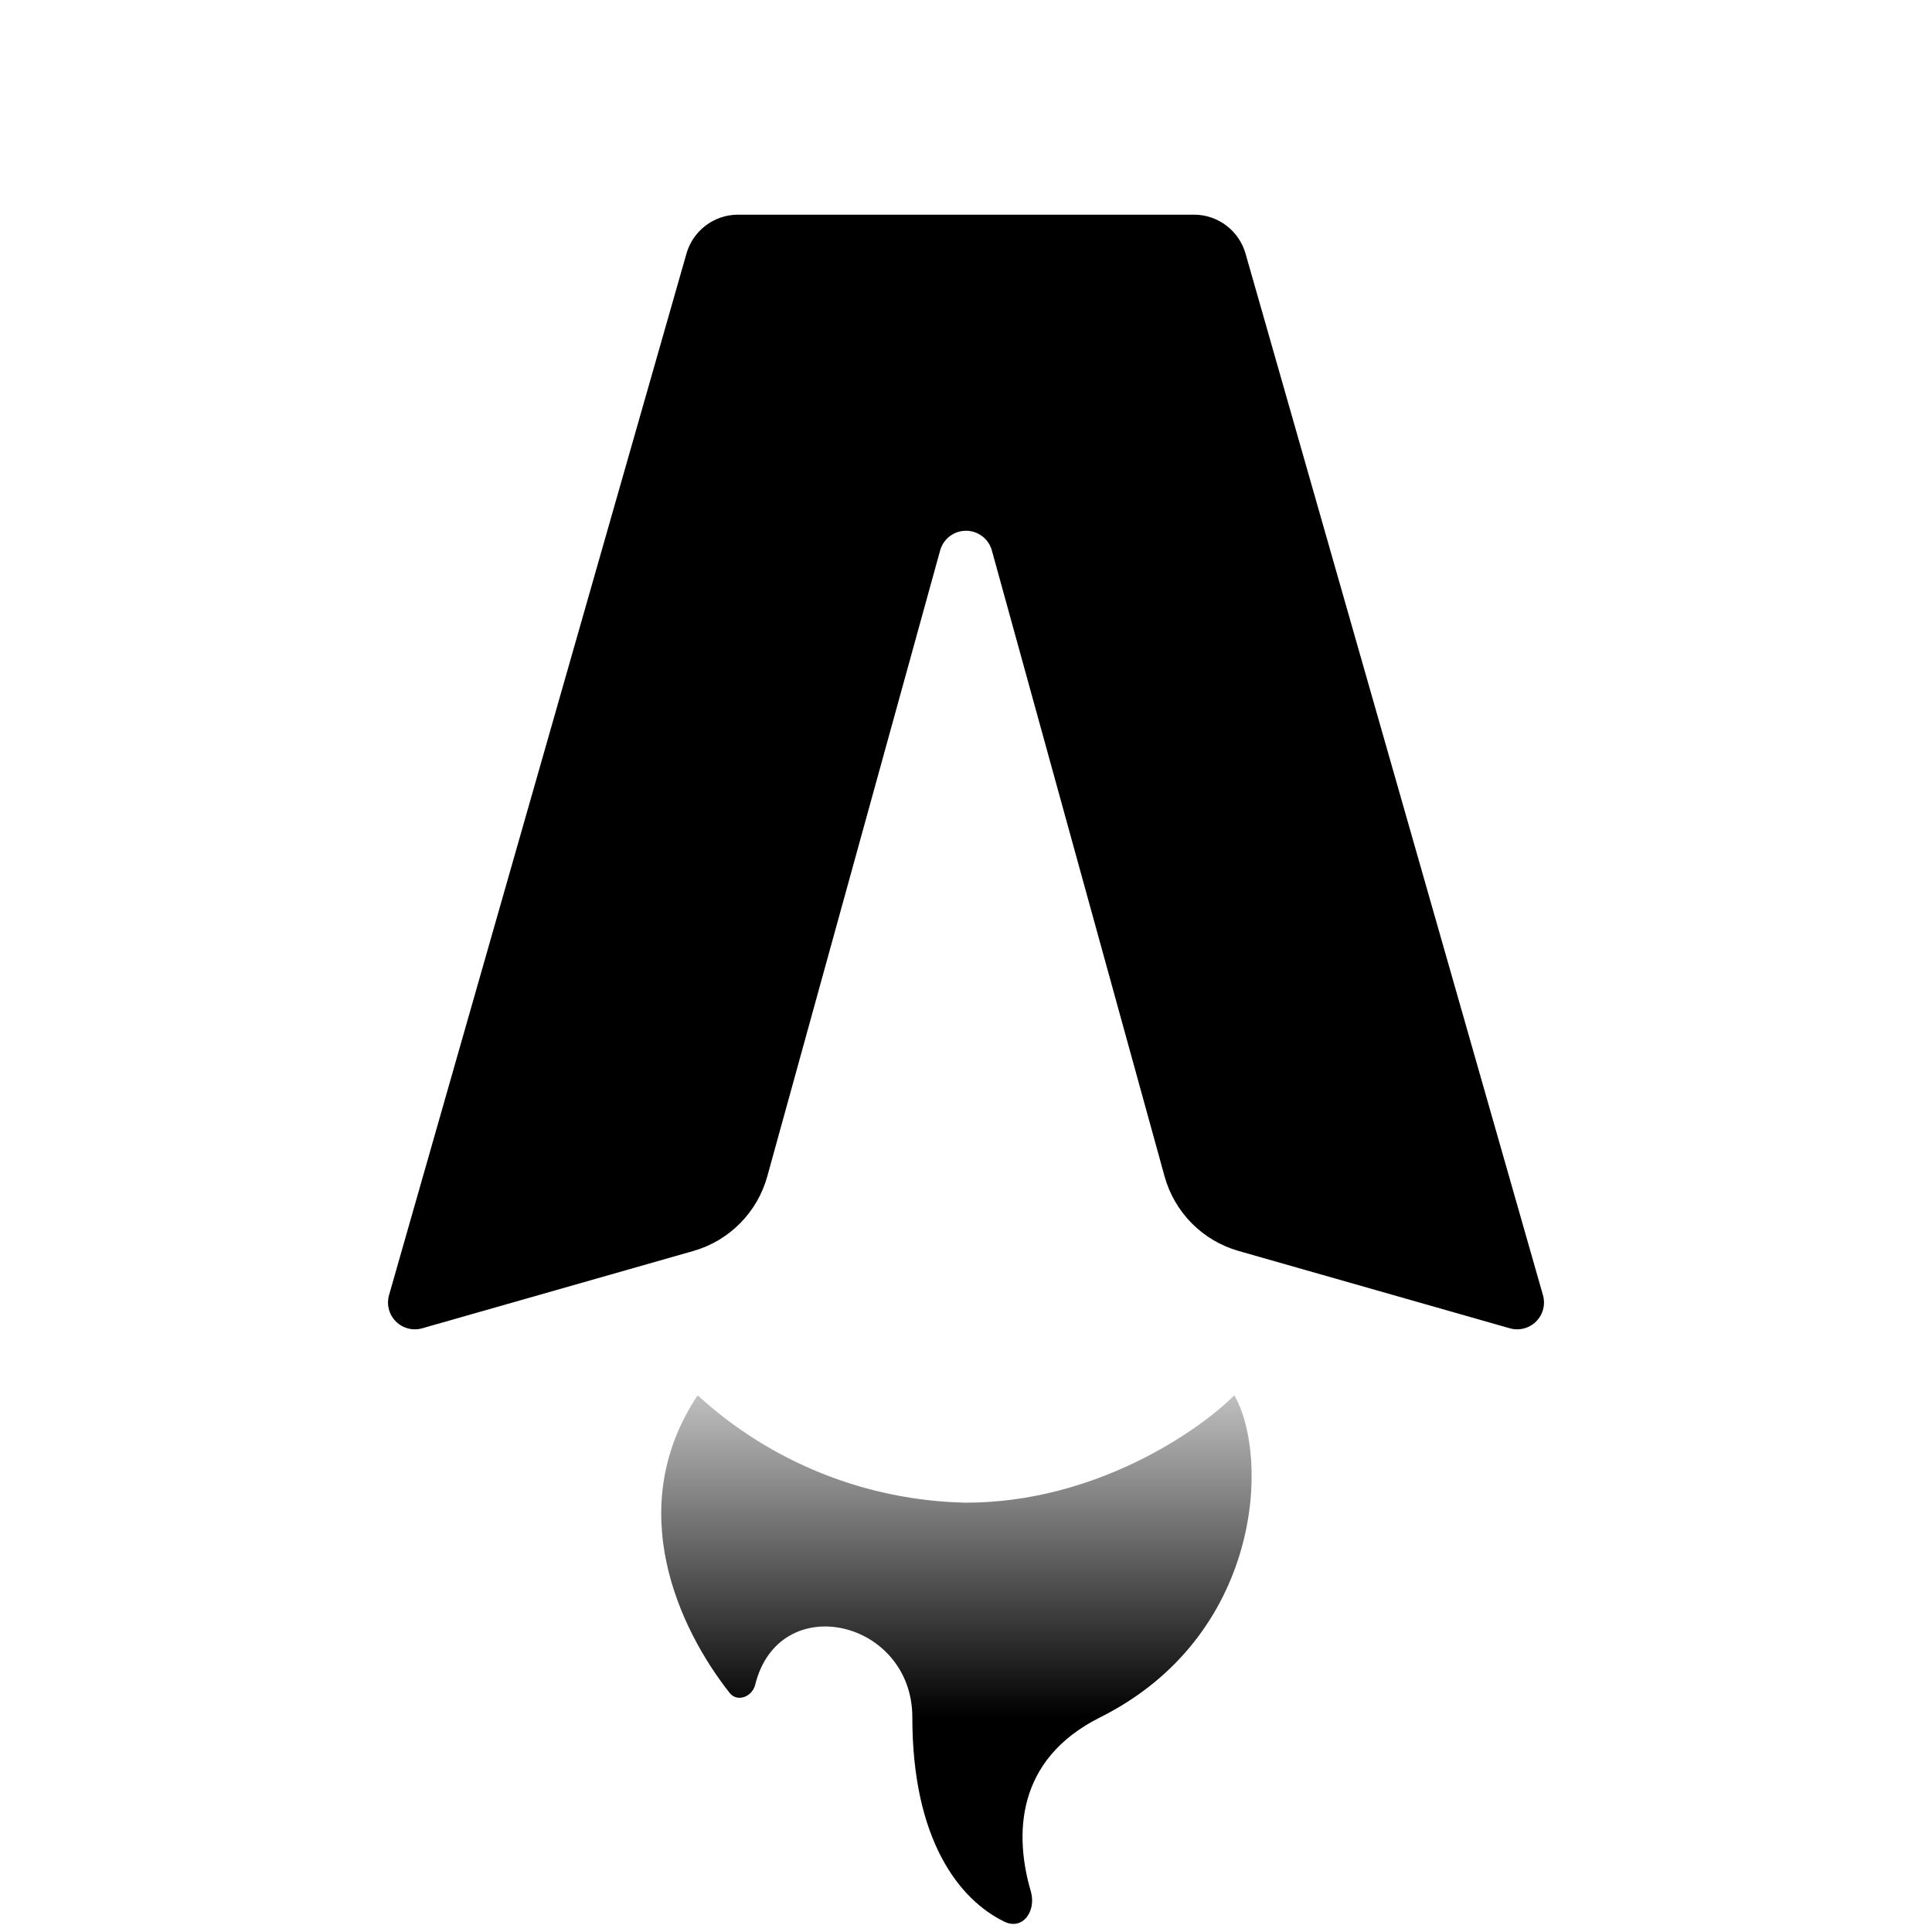
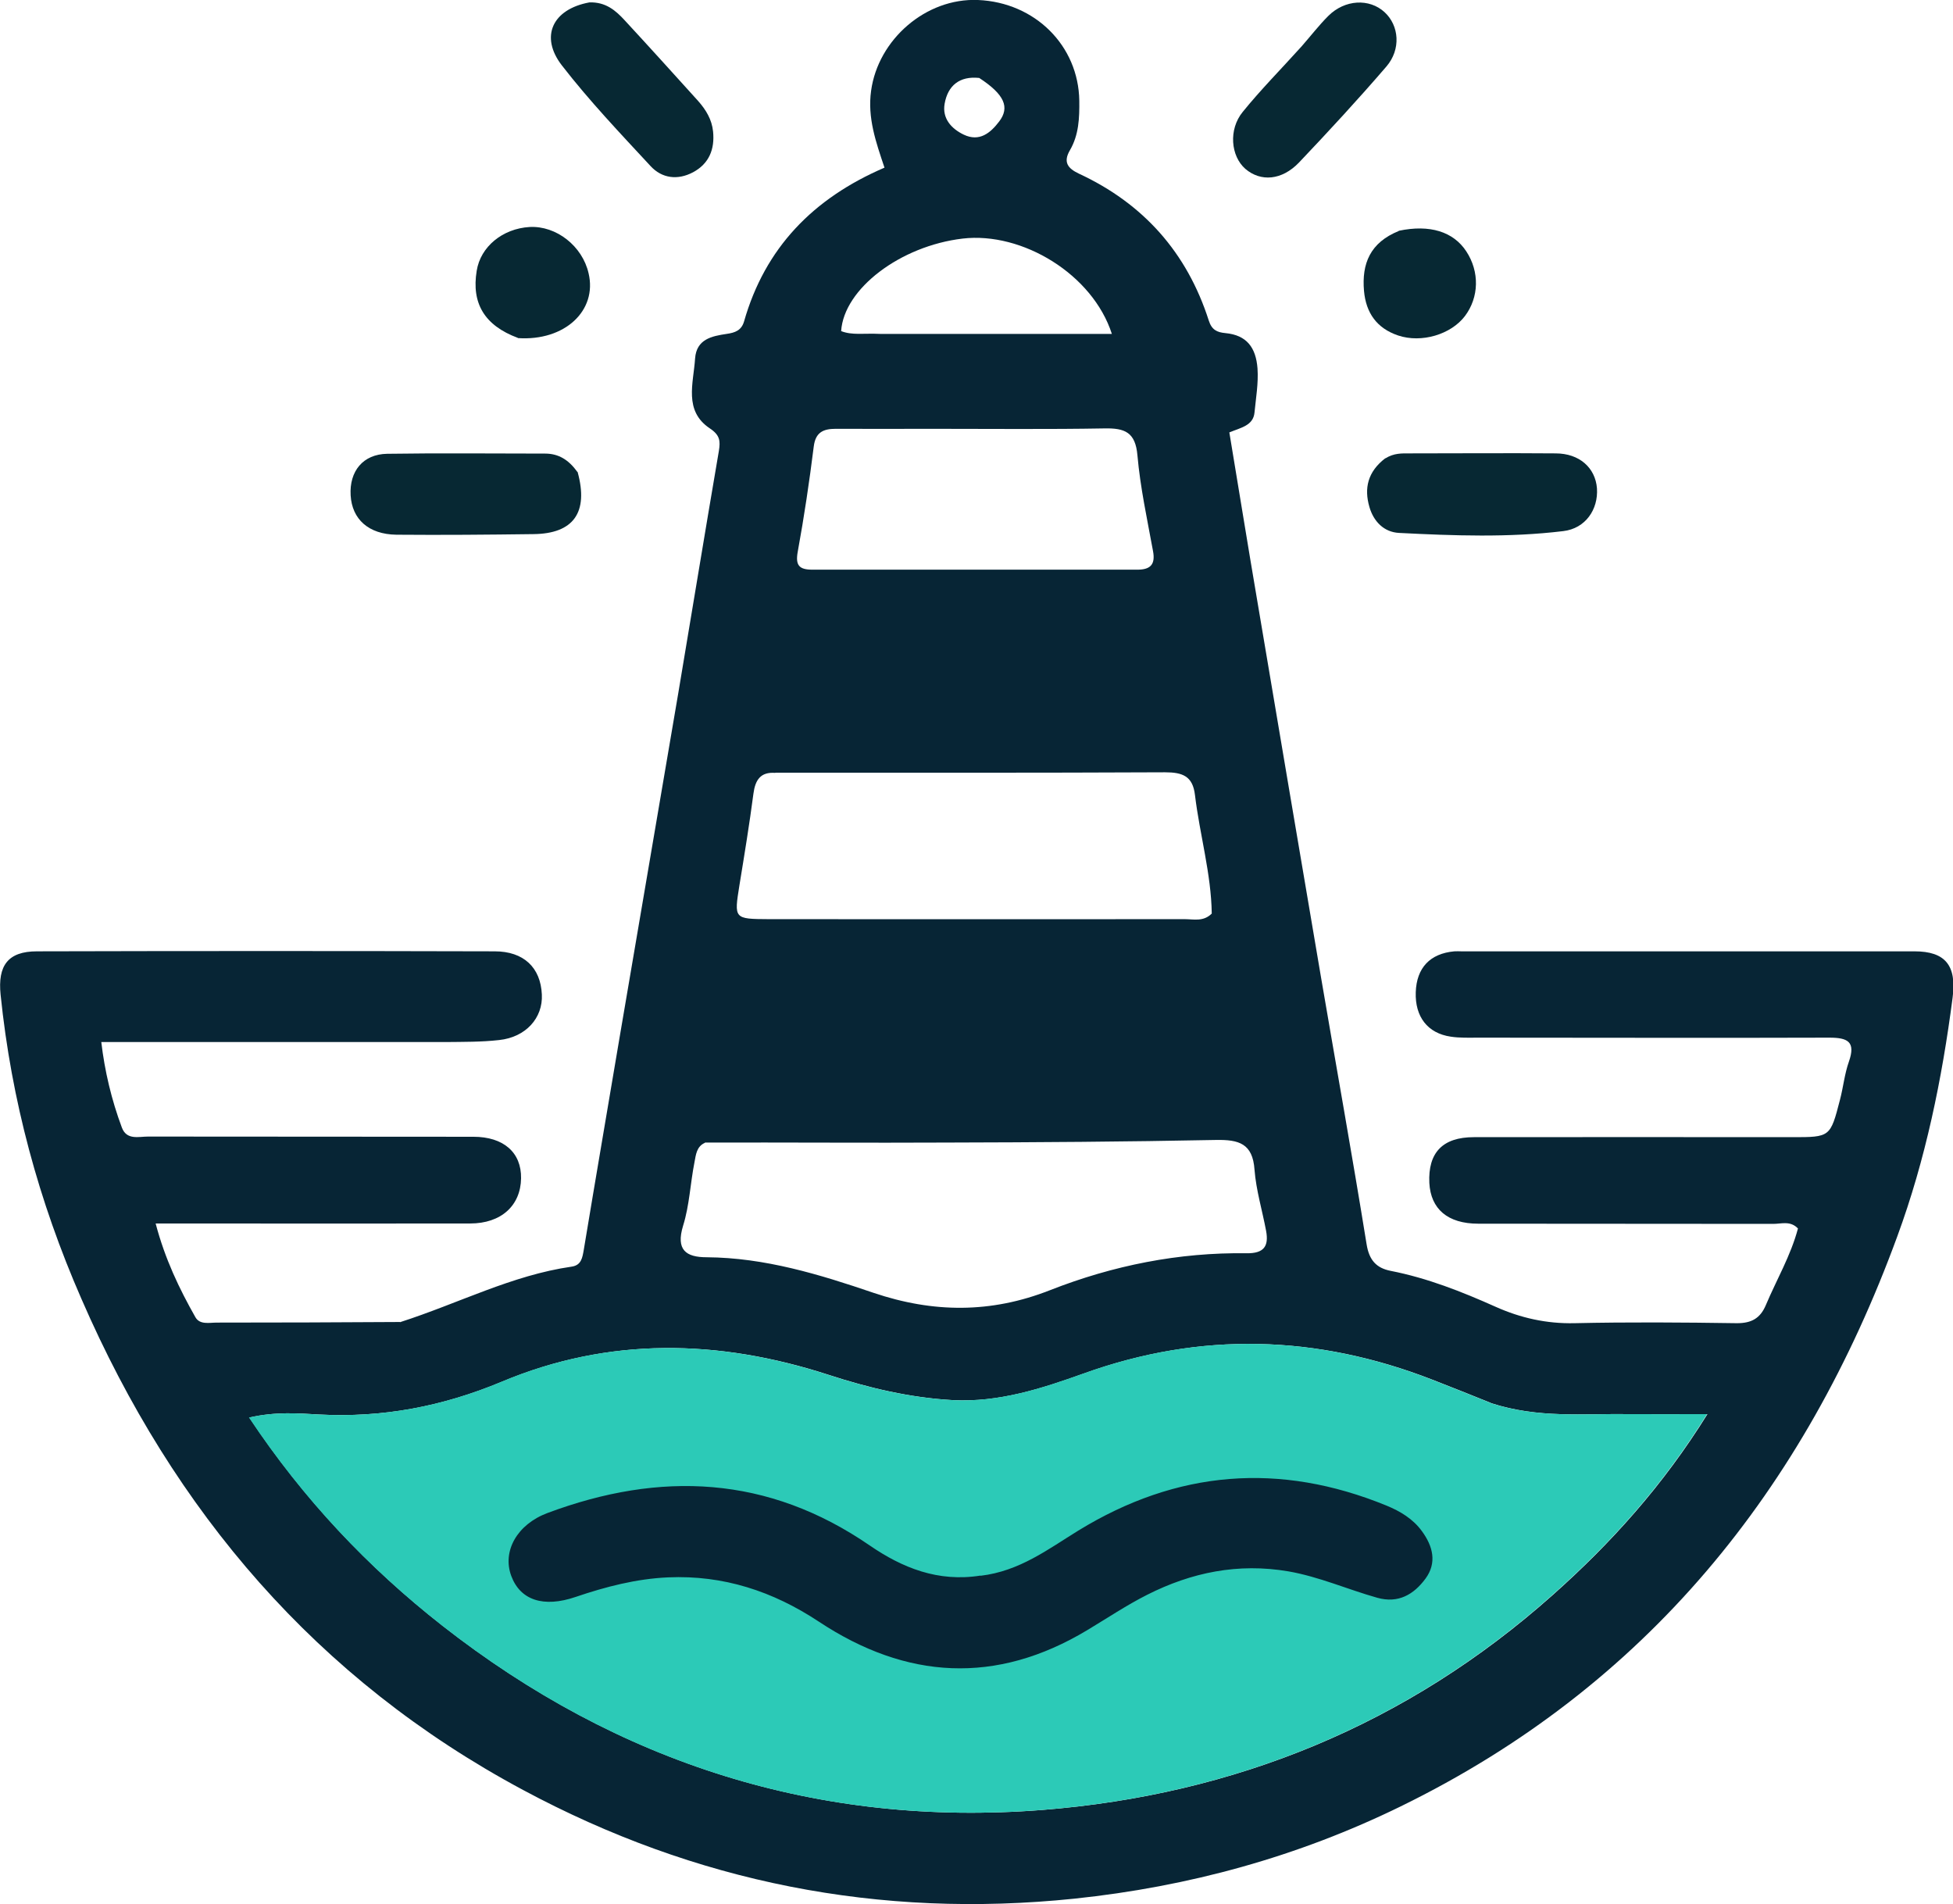
- <svg xmlns="http://www.w3.org/2000/svg" fill="none" viewBox="0 0 36 36">
-   <path fill="#000" d="M22.25 4h-8.5a1 1 0 0 0-.96.73l-5.54 19.4a.5.5 0 0 0 .62.62l5.05-1.44a2 2 0 0 0 1.38-1.4l3.22-11.66a.5.5 0 0 1 .96 0l3.22 11.67a2 2 0 0 0 1.38 1.39l5.05 1.44a.5.5 0 0 0 .62-.62l-5.54-19.4a1 1 0 0 0-.96-.73Z" />
-   <path fill="url(#gradient)" d="M18 28a7.63 7.63 0 0 1-5-2c-1.4 2.1-.35 4.35.6 5.55.14.17.41.07.47-.15.44-1.8 2.93-1.22 2.93.6 0 2.28.87 3.4 1.72 3.81.34.16.59-.2.49-.56-.31-1.05-.29-2.46 1.29-3.25 3-1.5 3.17-4.83 2.5-6-.67.67-2.6 2-5 2Z" />
+ <svg xmlns="http://www.w3.org/2000/svg" id="Layer_2" data-name="Layer 2" viewBox="0 0 97.75 95.28">
  <defs>
-     <linearGradient id="gradient" x1="16" x2="16" y1="32" y2="24" gradientUnits="userSpaceOnUse">
-       <stop stop-color="#000" />
-       <stop offset="1" stop-color="#000" stop-opacity="0" />
-     </linearGradient>
+     <style>
+       .cls-1 {
+         fill: #2ccab7;
+       }
+ 
+       .cls-2 {
+         fill: #072535;
+       }
+ 
+       .cls-3 {
+         fill: #072833;
+       }
+     </style>
  </defs>
-   <style>
-     @media (prefers-color-scheme:dark){:root{filter:invert(100%)}}
-   </style>
+   <g id="Layer_1-2" data-name="Layer 1">
+     <path class="cls-2" d="m20.02,66.17c2.93-.94,5.6-2.35,8.59-2.78.49-.07.54-.45.61-.85.6-3.62,1.22-7.23,1.83-10.85.96-5.67,1.94-11.34,2.9-17.01.68-4.04,1.34-8.08,2.03-12.11.08-.5.06-.79-.45-1.13-1.32-.88-.82-2.26-.74-3.5.07-.97.84-1.12,1.58-1.23.43-.06.74-.18.87-.62,1.05-3.68,3.45-6.16,7.03-7.7-.43-1.28-.86-2.5-.67-3.85C43.95,1.98,46.34-.11,48.95,0c2.86.12,5.03,2.29,5.07,5.04.01.86-.02,1.71-.47,2.48-.35.6-.1.91.45,1.17,3.23,1.5,5.41,3.95,6.5,7.35.15.47.41.59.83.63,1.07.1,1.53.72,1.61,1.77.05.75-.08,1.47-.15,2.2-.06.66-.68.76-1.26,1,.47,2.82.92,5.63,1.4,8.44,1.06,6.28,2.12,12.56,3.19,18.84.76,4.45,1.56,8.9,2.28,13.35.13.81.5,1.19,1.2,1.33,1.84.36,3.56,1.04,5.26,1.8,1.25.56,2.55.85,3.94.82,2.71-.06,5.43-.04,8.14,0,.72,0,1.16-.24,1.44-.9.54-1.28,1.25-2.48,1.61-3.84-.38-.4-.83-.23-1.23-.23-4.92-.01-9.85,0-14.77-.01-1.54,0-2.38-.74-2.45-2.04-.07-1.51.66-2.29,2.23-2.29,5.31-.01,10.62,0,15.94,0,1.89,0,1.9,0,2.38-1.86.17-.64.23-1.3.45-1.92.35-1-.06-1.2-.98-1.2-5.85.02-11.71,0-17.56,0-.46,0-.94.02-1.39-.05-1.16-.17-1.79-1-1.75-2.22.04-1.23.72-1.94,1.93-2.05.12-.01.23,0,.35,0,7.56,0,15.12,0,22.68,0,1.55,0,2.12.71,1.91,2.32-.53,4.08-1.35,8.09-2.77,11.95-4.64,12.67-12.57,22.52-24.85,28.52-5.15,2.52-10.61,4.02-16.34,4.62-9.77,1.01-18.96-.81-27.59-5.44-10.32-5.53-17.48-13.93-22.11-24.59C1.94,60.12.57,55.06.03,49.78c-.15-1.46.37-2.17,1.82-2.17,7.64-.02,15.28-.02,22.91,0,1.45,0,2.3.81,2.36,2.16.06,1.17-.8,2.14-2.14,2.28-.88.1-1.78.09-2.67.1-5.7,0-11.39,0-17.24,0,.17,1.45.51,2.89,1.03,4.28.24.64.84.45,1.31.45,5.43.01,10.86,0,16.28.01,1.52,0,2.41.79,2.39,2.08-.02,1.36-.99,2.26-2.55,2.26-4.73.01-9.46,0-14.19,0-.46,0-.91,0-1.55,0,.47,1.78,1.18,3.26,1.99,4.69.22.39.7.27,1.07.27,3.02,0,6.05-.01,9.17-.03m54.6,4.05c-.97-.39-1.94-.78-2.92-1.16-5.78-2.25-11.6-2.42-17.46-.31-2.12.76-4.25,1.45-6.55,1.33-2.14-.12-4.21-.61-6.23-1.27-5.49-1.78-10.98-1.9-16.34.35-2.97,1.24-5.97,1.81-9.15,1.64-1.06-.06-2.14-.15-3.49.15,2.72,4.09,5.95,7.5,9.66,10.41,8.81,6.9,18.87,10.1,30.03,9.23,9.64-.76,18.26-4.27,25.55-10.76,2.91-2.59,5.5-5.45,7.74-9.05-1.58,0-2.77.01-3.96,0-2.24-.03-4.5.22-6.87-.55m-39.34-13.03c-.43.18-.46.61-.53.97-.21,1.06-.25,2.16-.57,3.18-.37,1.21.14,1.58,1.18,1.58,2.91.02,5.65.86,8.35,1.78,2.99,1.01,5.88,1.03,8.83-.13,3.16-1.24,6.45-1.9,9.85-1.85.87.01,1.11-.36.97-1.12-.19-1.02-.5-2.03-.58-3.06-.09-1.32-.79-1.51-1.93-1.49-4.49.09-8.98.12-13.47.13-3.99.02-7.97-.01-12.12,0m3.54-18.5c-.75-.06-1.01.36-1.1,1.04-.2,1.53-.45,3.05-.7,4.58-.27,1.69-.28,1.69,1.48,1.7,6.94,0,13.88.01,20.81,0,.44,0,.93.14,1.35-.28-.03-2-.6-3.94-.84-5.93-.11-.95-.62-1.14-1.5-1.14-6.43.03-12.87.02-19.51.02m7.79-17.21c-1.59,0-3.17.01-4.76,0-.62,0-1.01.17-1.1.88-.22,1.76-.48,3.51-.8,5.26-.13.7.07.91.74.91,5.42,0,10.84,0,16.25,0,.64,0,.92-.24.79-.93-.29-1.59-.64-3.19-.78-4.79-.1-1.16-.63-1.37-1.65-1.35-2.82.05-5.65.02-8.71.02m-2.53-4.75h11.61c-.96-2.98-4.48-5.12-7.47-4.77-3.12.37-5.94,2.51-6.08,4.63.56.22,1.14.1,1.94.14m4.96-12.81c-.97-.1-1.56.38-1.72,1.29-.13.73.33,1.25.96,1.55.78.37,1.33-.08,1.77-.66.54-.71.27-1.35-1-2.18Z" />
+     <path class="cls-3" d="m28.91,23.62c.56,2.03-.21,3.09-2.21,3.11-2.29.03-4.57.05-6.86.03-1.4-.02-2.22-.78-2.29-1.97-.07-1.21.62-2.06,1.83-2.08,2.63-.04,5.27-.01,7.9-.01.68,0,1.18.31,1.62.92Z" />
+     <path class="cls-3" d="m69.34,22.94c.43-.27.82-.25,1.21-.25,2.44,0,4.87-.02,7.31,0,1.19,0,1.99.72,2.07,1.75.07,1.05-.57,2.01-1.69,2.14-2.73.33-5.48.23-8.22.09-.75-.04-1.27-.57-1.48-1.3-.27-.93-.09-1.76.8-2.44Z" />
+     <path class="cls-3" d="m29.49.12c.83-.03,1.33.41,1.78.9,1.23,1.33,2.45,2.68,3.67,4.03.39.44.69.93.75,1.53.09.89-.2,1.61-1,2.04-.77.41-1.56.31-2.13-.31-1.52-1.64-3.07-3.27-4.44-5.04-1.11-1.44-.47-2.81,1.38-3.15Z" />
+     <path class="cls-3" d="m65.13,2.34c.49-.56.89-1.08,1.35-1.54.83-.83,2.06-.89,2.82-.19.73.67.83,1.86.09,2.72-1.41,1.64-2.88,3.23-4.37,4.8-.86.9-1.92.98-2.69.32-.73-.64-.85-1.97-.13-2.85.9-1.11,1.91-2.13,2.92-3.25Z" />
+     <path class="cls-3" d="m25.92,16.91c-1.67-.62-2.33-1.73-2.06-3.36.19-1.2,1.29-2.11,2.65-2.19,1.33-.07,2.64.95,2.95,2.32.44,1.86-1.19,3.4-3.54,3.24Z" />
+     <path class="cls-3" d="m70.01,11.55c1.56-.33,2.74.05,3.38,1.03.67,1.02.64,2.3-.07,3.24-.7.92-2.17,1.36-3.34.97-1.07-.36-1.61-1.13-1.71-2.23-.12-1.37.31-2.42,1.74-3Z" />
+     <path class="cls-1" d="m74.6,70.21c-.97-.39-1.94-.78-2.92-1.16-5.78-2.25-11.6-2.42-17.46-.31-2.12.76-4.25,1.45-6.55,1.33-2.14-.12-4.21-.61-6.23-1.27-5.49-1.78-10.98-1.9-16.34.35-2.97,1.24-5.97,1.81-9.15,1.64-1.06-.06-2.14-.15-3.49.15,2.72,4.09,5.95,7.5,9.66,10.41,8.81,6.9,18.87,10.1,30.03,9.23,9.64-.76,18.26-4.27,25.55-10.76,2.91-2.59,5.5-5.45,7.74-9.05-1.58,0-2.77.01-3.96,0-2.24-.03-4.5.22-6.87-.55" />
+     <path class="cls-2" d="m49.08,78.86c1.95-.23,3.38-1.33,4.89-2.26,4.94-3.03,10.08-3.44,15.43-1.25.68.28,1.32.66,1.77,1.28.55.75.76,1.58.18,2.37-.58.79-1.36,1.26-2.42.96-1.49-.42-2.9-1.05-4.44-1.32-2.52-.43-4.85.05-7.07,1.17-1.03.52-2,1.17-3,1.77-4.57,2.75-9.06,2.47-13.43-.42-2.31-1.53-4.79-2.34-7.55-2.22-1.59.07-3.13.47-4.63.98-1.61.55-2.77.16-3.22-1.05-.46-1.24.29-2.58,1.81-3.15,5.65-2.11,11.04-1.88,16.14,1.63,1.62,1.11,3.41,1.84,5.54,1.5Z" />
+   </g>
</svg>
